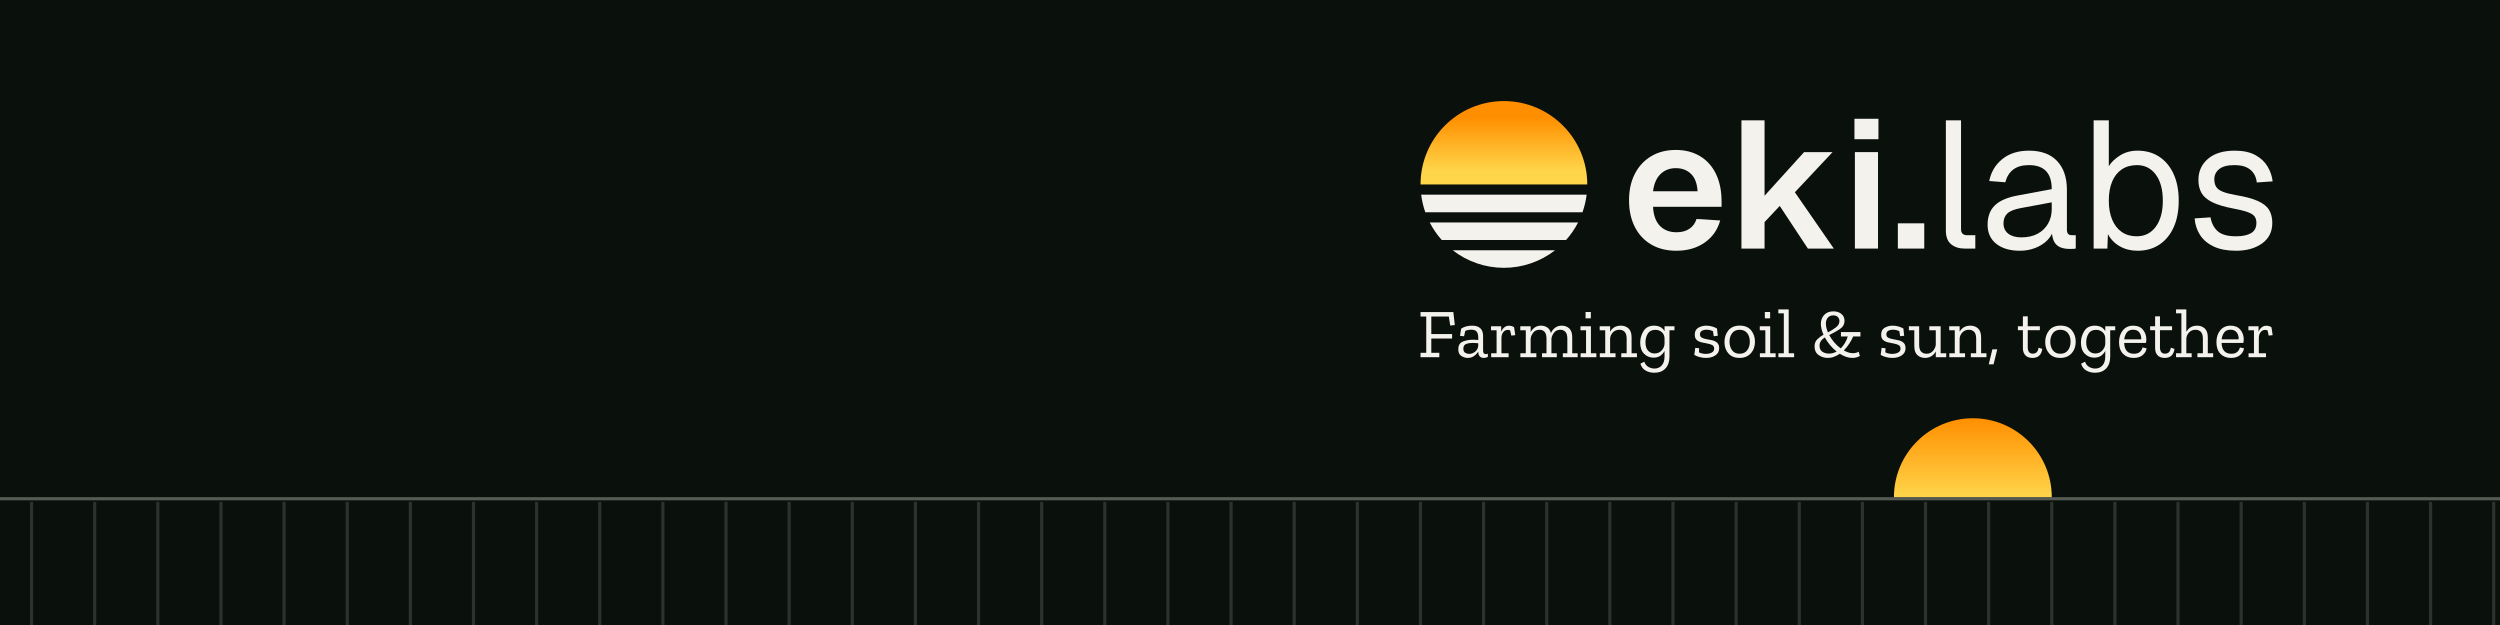
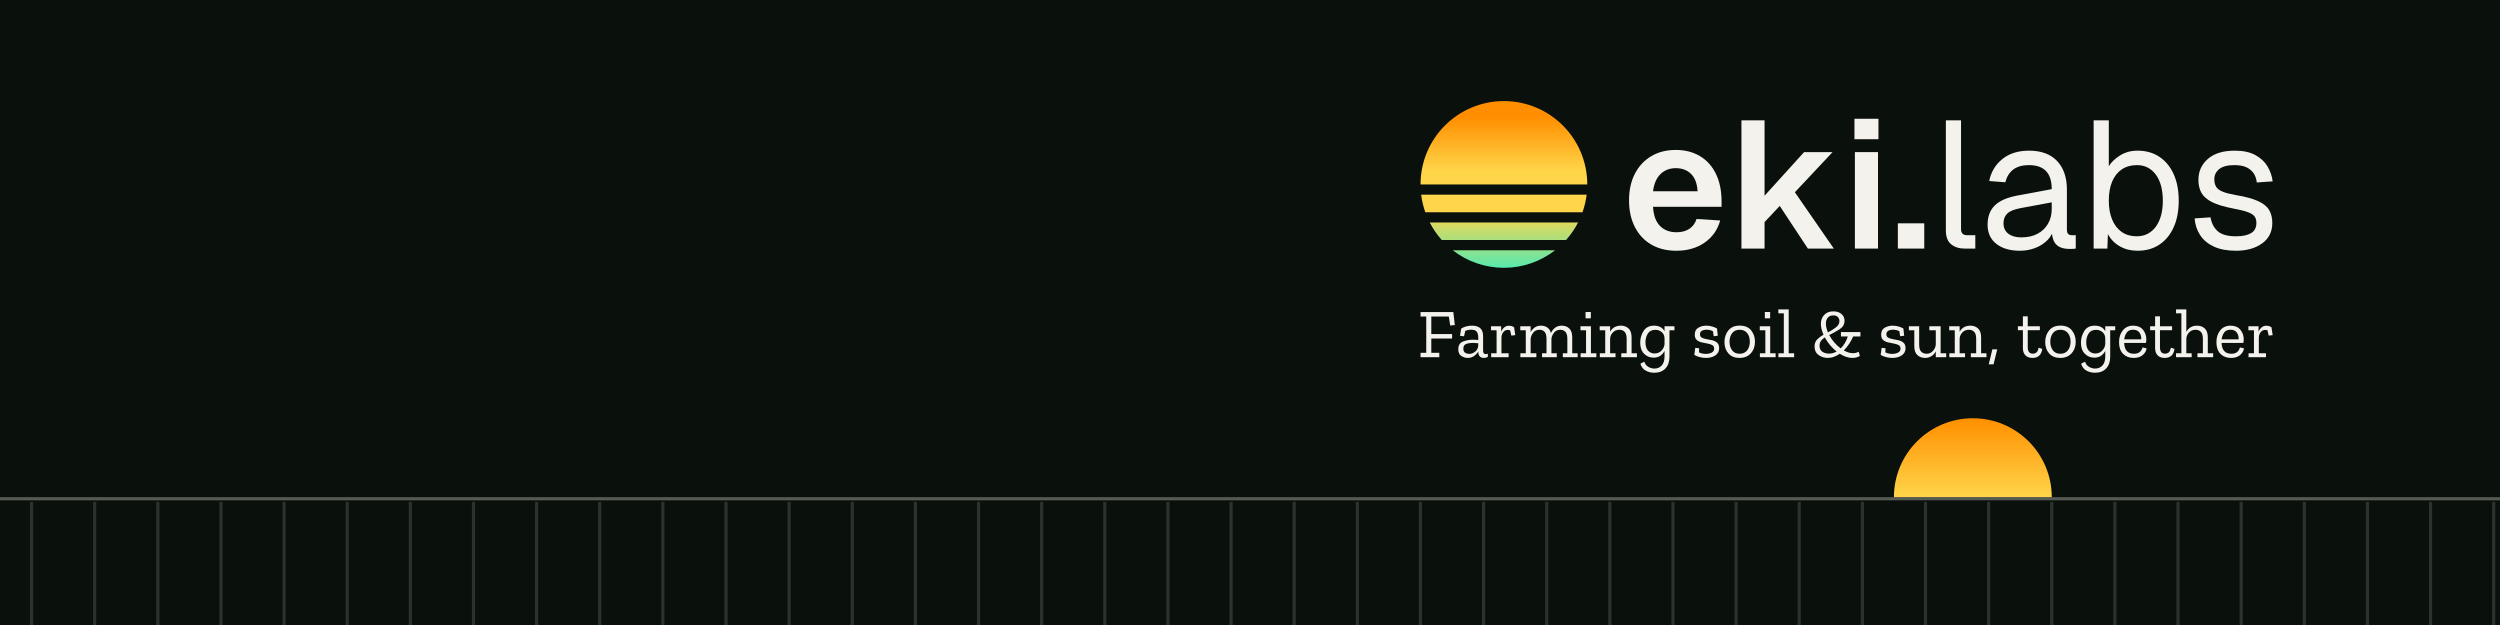
<svg xmlns="http://www.w3.org/2000/svg" width="1584" height="396" viewBox="0 0 1584 396">
  <rect width="1584" height="396" fill="#0A100C" />
  <rect x="19.0" y="318" width="2" height="78" fill="#2B332D" />
  <rect x="59.0" y="318" width="2" height="78" fill="#2B332D" />
  <rect x="99.0" y="318" width="2" height="78" fill="#2B332D" />
  <rect x="139.0" y="318" width="2" height="78" fill="#2B332D" />
  <rect x="179.0" y="318" width="2" height="78" fill="#2B332D" />
  <rect x="219.0" y="318" width="2" height="78" fill="#2B332D" />
  <rect x="259.0" y="318" width="2" height="78" fill="#2B332D" />
  <rect x="299.0" y="318" width="2" height="78" fill="#2B332D" />
  <rect x="339.0" y="318" width="2" height="78" fill="#2B332D" />
  <rect x="379.0" y="318" width="2" height="78" fill="#2B332D" />
  <rect x="419.0" y="318" width="2" height="78" fill="#2B332D" />
  <rect x="459.0" y="318" width="2" height="78" fill="#2B332D" />
  <rect x="499.0" y="318" width="2" height="78" fill="#2B332D" />
  <rect x="539.0" y="318" width="2" height="78" fill="#2B332D" />
  <rect x="579.0" y="318" width="2" height="78" fill="#2B332D" />
  <rect x="619.0" y="318" width="2" height="78" fill="#2B332D" />
  <rect x="659.0" y="318" width="2" height="78" fill="#2B332D" />
  <rect x="699.0" y="318" width="2" height="78" fill="#2B332D" />
  <rect x="739.0" y="318" width="2" height="78" fill="#2B332D" />
  <rect x="779.0" y="318" width="2" height="78" fill="#2B332D" />
  <rect x="819.0" y="318" width="2" height="78" fill="#2B332D" />
  <rect x="859.0" y="318" width="2" height="78" fill="#2B332D" />
  <rect x="899.0" y="318" width="2" height="78" fill="#2B332D" />
  <rect x="939.0" y="318" width="2" height="78" fill="#2B332D" />
  <rect x="979.0" y="318" width="2" height="78" fill="#2B332D" />
  <rect x="1019.0" y="318" width="2" height="78" fill="#2B332D" />
  <rect x="1059.0" y="318" width="2" height="78" fill="#2B332D" />
  <rect x="1099.0" y="318" width="2" height="78" fill="#2B332D" />
  <rect x="1139.0" y="318" width="2" height="78" fill="#2B332D" />
  <rect x="1179.0" y="318" width="2" height="78" fill="#2B332D" />
  <rect x="1219.0" y="318" width="2" height="78" fill="#2B332D" />
  <rect x="1259.0" y="318" width="2" height="78" fill="#2B332D" />
  <rect x="1299.0" y="318" width="2" height="78" fill="#2B332D" />
  <rect x="1339.0" y="318" width="2" height="78" fill="#2B332D" />
  <rect x="1379.0" y="318" width="2" height="78" fill="#2B332D" />
  <rect x="1419.0" y="318" width="2" height="78" fill="#2B332D" />
  <rect x="1459.0" y="318" width="2" height="78" fill="#2B332D" />
  <rect x="1499.0" y="318" width="2" height="78" fill="#2B332D" />
  <rect x="1539.0" y="318" width="2" height="78" fill="#2B332D" />
  <rect x="1579.0" y="318" width="2" height="78" fill="#2B332D" />
  <rect x="0" y="315.0" width="1584" height="2" fill="#555A52" />
  <defs>
    <linearGradient id="hs2" gradientUnits="userSpaceOnUse" x1="0" y1="265.0" x2="0" y2="315.0">
      <stop offset="0" stop-color="#FF8F00" />
      <stop offset="1" stop-color="#FFD54A" />
    </linearGradient>
  </defs>
  <path d="M1200 315.0A50 50 0 0 1 1300 315.0Z" fill="url(#hs2)" />
  <g transform="translate(900.05 157.50) scale(0.11446)">
    <defs>
-       <linearGradient id="eki-sun" gradientUnits="userSpaceOnUse" x1="0" y1="0" x2="0" y2="100">
+       <linearGradient id="eki-sun-full" gradientUnits="userSpaceOnUse" x1="0" y1="0" x2="0" y2="100">
        <stop offset="0" stop-color="#FF8F00" />
        <stop offset="0.1" stop-color="#FF8F00" />
        <stop offset="0.42" stop-color="#FFD54A" />
-         <stop offset="1" stop-color="#FFD54A" />
+         <stop offset="0.66" stop-color="#FFD54A" />
+         <stop offset="1" stop-color="#58E9AE" />
      </linearGradient>
    </defs>
    <g transform="translate(0 -816.5) scale(9.23)">
-       <path d="M0 50A50 50 0 0 1 100 50Z" fill="url(#eki-sun)" />
-       <path d="M0.38 56.14L99.62 56.14A50 50 0 0 1 97.14 66.67L2.86 66.67A50 50 0 0 1 0.38 56.14Z" fill="#F4F2EC" />
-       <path d="M5.51 72.81L94.49 72.81A50 50 0 0 1 87.27 83.33L12.73 83.33A50 50 0 0 1 5.51 72.81Z" fill="#F4F2EC" />
-       <path d="M19.31 89.47L80.69 89.47A50 50 0 0 1 50.00 100.00L50.00 100.00A50 50 0 0 1 19.31 89.47Z" fill="#F4F2EC" />
+       <path d="M0 50A50 50 0 0 1 100 50Z" fill="url(#eki-sun-full)" />
+       <path d="M0.38 56.14L99.62 56.14A50 50 0 0 1 97.14 66.67L2.86 66.67A50 50 0 0 1 0.38 56.14Z" fill="url(#eki-sun-full)" />
+       <path d="M5.51 72.81L94.49 72.81A50 50 0 0 1 87.27 83.33L12.73 83.33A50 50 0 0 1 5.51 72.81Z" fill="url(#eki-sun-full)" />
+       <path d="M19.31 89.47L80.69 89.47A50 50 0 0 1 50.00 100.00L50.00 100.00A50 50 0 0 1 19.31 89.47Z" fill="url(#eki-sun-full)" />
    </g>
    <g transform="translate(1115 0)">
      <path d="M300.6 12Q220.8 12 162.1 -22.4Q103.4 -56.8 71.3 -119.7Q39.2 -182.6 39.2 -267Q39.2 -351.4 71.3 -413.8Q103.4 -476.2 161.5 -511.1Q219.6 -546 298.2 -546Q374.4 -546 431.6 -511.9Q488.8 -477.8 520.1 -413.8Q551.4 -349.8 551.4 -260V-231.4H172Q175.8 -160.8 210.3 -125.6Q244.8 -90.4 302.2 -90.4Q345 -90.4 373.3 -109.5Q401.6 -128.6 413 -163.8L543.8 -155.6Q522.4 -78.2 457.7 -33.1Q393 12 300.6 12ZM172 -317.4H418.6Q414.6 -382.4 381.9 -413.8Q349.2 -445.2 298.2 -445.2Q246.8 -445.2 213.3 -412.3Q179.8 -379.4 172 -317.4Z" fill="#F4F2EC" />
      <path d="M661.4 0V-710H789.4V-292.6L1008.2 -534H1165.8L957.2 -311.8L1172.8 0H1029.2L873.4 -236L789.4 -146.8V0Z" fill="#F4F2EC" />
      <path d="M1289.4 0V-534H1417.4V0ZM1287 -605.4V-718.6H1419.8V-605.4Z" fill="#F4F2EC" />
      <path d="M1527.2 0V-139.8H1673.4V0Z" fill="#F4F2EC" />
      <path d="M1897 0Q1851 0 1822 -24Q1793 -48 1793 -100V-710H1877V-107Q1877 -91 1885.5 -82.5Q1894 -74 1910 -74H1956V0Z" fill="#F4F2EC" />
      <path d="M2203 12Q2121 12 2072.5 -26Q2024 -64 2024 -132Q2024 -200 2064 -239Q2104 -278 2191 -294L2379 -329Q2379 -396 2347.5 -429Q2316 -462 2253 -462Q2198 -462 2166 -437.5Q2134 -413 2122 -367L2033 -374Q2048 -449 2105.5 -495.5Q2163 -542 2253 -542Q2355 -542 2409 -484.5Q2463 -427 2463 -326V-107Q2463 -89 2469.5 -81.5Q2476 -74 2491 -74H2512V0Q2508 1 2499 1.5Q2490 2 2480 2Q2444 2 2421.5 -9.5Q2399 -21 2389 -45.5Q2379 -70 2379 -110L2389 -108Q2382 -74 2355 -46.5Q2328 -19 2288 -3.5Q2248 12 2203 12ZM2211 -62Q2264 -62 2301.5 -82.5Q2339 -103 2359 -138.5Q2379 -174 2379 -218V-256L2207 -224Q2153 -214 2132.5 -193.5Q2112 -173 2112 -140Q2112 -103 2138.5 -82.5Q2165 -62 2211 -62Z" fill="#F4F2EC" />
      <path d="M2854 12Q2799 12 2756 -12.5Q2713 -37 2690 -80L2687 0H2611V-710H2695V-456Q2715 -489 2757 -515.5Q2799 -542 2854 -542Q2924 -542 2975 -508Q3026 -474 3054 -412Q3082 -350 3082 -265Q3082 -180 3054 -118Q3026 -56 2975 -22Q2924 12 2854 12ZM2849 -68Q2916 -68 2955 -121Q2994 -174 2994 -265Q2994 -357 2955 -409.5Q2916 -462 2851 -462Q2802 -462 2767 -438.5Q2732 -415 2713.5 -371Q2695 -327 2695 -265Q2695 -205 2713.5 -160.5Q2732 -116 2766.5 -92Q2801 -68 2849 -68Z" fill="#F4F2EC" />
      <path d="M3399 12Q3326 12 3276.5 -11Q3227 -34 3200.5 -74.5Q3174 -115 3170 -167L3258 -173Q3266 -125 3297.5 -96.5Q3329 -68 3399 -68Q3453 -68 3482.5 -85.5Q3512 -103 3512 -142Q3512 -163 3502.5 -177Q3493 -191 3465 -201.5Q3437 -212 3383 -222Q3309 -236 3267 -257Q3225 -278 3208 -308Q3191 -338 3191 -380Q3191 -451 3243.5 -496.5Q3296 -542 3392 -542Q3462 -542 3506.5 -517.5Q3551 -493 3574 -454Q3597 -415 3602 -372L3514 -366Q3512 -391 3499 -413Q3486 -435 3460 -448.5Q3434 -462 3390 -462Q3333 -462 3306 -440Q3279 -418 3279 -384Q3279 -358 3289.5 -341.5Q3300 -325 3326.5 -314.5Q3353 -304 3399 -296Q3477 -283 3521 -263Q3565 -243 3582.5 -213.5Q3600 -184 3600 -142Q3600 -69 3543.5 -28.5Q3487 12 3399 12Z" fill="#F4F2EC" />
    </g>
    <g transform="translate(0.00 336.70) scale(1) translate(-0.00 -336.70)">
      <path d="M189.7 423.3 164.3 426 156.6 376H59.6V473.3H174.7V497.9H59.6V576.8H103.9V601.4H0V576.8H31.6V376H0V351.3H181.6ZM224.7 443.3Q238.2 434.4 253.2 430.6Q268.2 426.7 285.1 426.7Q346.3 426.7 346.3 484.1V565.7Q346.3 584.1 361 584.1Q367.5 584.1 372.5 581.8L372.9 599.5Q362.5 605.3 350.6 605.3Q320.2 605.3 319.4 570.7V569.9Q311.3 583.7 296.5 594.5Q281.7 605.3 260.9 605.3Q244 605.3 226.5 594.9Q209 584.5 209 557.2Q209 524.9 234.5 514.7Q260.1 504.5 289 504.5Q296.7 504.5 304.6 504.9Q312.5 505.2 319.4 506V490.6Q319.4 472.2 311.5 460.6Q303.6 449.1 280.5 449.1Q261.7 449.1 247.4 456L240.9 485.6L218.6 482.9ZM319.4 537.2V524.1Q312.1 523.7 304 522.9Q295.9 522.2 287.5 522.2Q268.2 522.2 252.6 528.1Q237 534.1 237 554.1Q237 570.7 247.4 576.8Q257.8 583 269 583Q286.7 583 302.3 570.7Q317.9 558.4 319.4 537.2ZM488.7 427.1Q507.2 427.1 518 436L524.5 479.1L502.6 481.8L496 452.5Q489.5 450.2 482.9 450.2Q467.9 450.2 457.9 462.7Q447.9 475.2 447.9 495.2V579.5H487.6V601.4H391V579.5H421V452.1H390.2V430.2H446.4V461Q451.4 446.8 462.7 436.9Q474.1 427.1 488.7 427.1ZM869.7 601.4H787.7V579.5H812.7V499.9Q812.7 472.2 801.8 460.8Q790.8 449.4 773.9 449.4Q750.4 449.4 737.7 467.2Q725 484.9 724.6 501V579.5H754.2V601.4H672.6V579.5H697.3V499.9Q697.3 471.8 686.5 460.6Q675.7 449.4 659.2 449.4Q635.3 449.4 622.8 466.6Q610.3 483.7 609.5 500.2V579.5H641.1V601.4H552.6V579.5H582.6V452.1H552.2V430.2H609.5V462.1Q618 446.8 632.2 436.8Q646.5 426.7 666.9 426.7Q686.9 426.7 701.7 436.8Q716.5 446.8 721.9 467.9Q729.6 449.8 744.8 438.3Q760 426.7 782.3 426.7Q806.9 426.7 823.3 442.1Q839.7 457.5 839.7 491.8V579.5H869.7ZM913.5 386V350.9H942.8V386ZM973.2 601.4H886.2V579.5H916.2V452.1H885.4V430.2H943.2V579.5H973.2ZM1197.9 601.4H1111.3V579.5H1141V499.9Q1141 472.2 1129.8 460.8Q1118.6 449.4 1101.3 449.4Q1078.2 449.4 1064.2 464.6Q1050.1 479.8 1049.4 499.5V579.5H1079.4V601.4H992.4V579.5H1022.4V452.1H991.7V430.2H1049.4V460.6Q1067.8 426.7 1109.4 426.7Q1134.4 426.7 1151.4 442.1Q1168.3 457.5 1168.3 491.8V579.5H1197.9ZM1405.7 452.1H1378V599.1Q1378 639.5 1355.9 663.4Q1333.8 687.3 1293.7 687.3Q1266.8 687.3 1245.4 674.9Q1224.1 662.6 1217.2 636.9L1238.7 626.1Q1245.2 646.1 1261.4 655.1Q1277.6 664.2 1294.9 664.2Q1319.5 664.2 1335.1 647Q1350.7 629.9 1350.7 598V566.4Q1343 581.4 1328.4 592.6Q1313.7 603.8 1289.5 603.8Q1259.1 603.8 1237.5 582.2Q1216 560.7 1216 520.3Q1216 486 1234.5 456.4Q1252.9 426.7 1292.6 426.7Q1333.4 426.7 1350.7 457.1V430.2H1405.7ZM1350.7 527.6V497.9Q1350.7 476.4 1335.9 463.1Q1321.1 449.8 1299.9 449.8Q1271 449.8 1258.1 470.6Q1245.2 491.4 1245.2 518.3Q1245.2 549.9 1259.7 565.3Q1274.1 580.7 1295.3 580.7Q1319.9 580.7 1334.9 563.7Q1349.9 546.8 1350.7 527.6ZM1653.1 551.8Q1653.1 576.8 1632.2 591.1Q1611.2 605.3 1580.4 605.3Q1562.3 605.3 1544.4 600.5Q1526.5 595.7 1515.4 588.4L1520.8 549.5L1542.3 551.8L1541.2 574.5Q1558.9 583 1579.3 583Q1597.3 583 1611.4 575.9Q1625.4 568.7 1625.4 554.1Q1625.4 539.9 1614.7 534.1Q1603.9 528.3 1587.9 525.6Q1571.9 522.9 1555.8 519.1Q1539.6 515.3 1528.8 505.8Q1518.1 496.4 1518.1 476.4Q1518.1 449.1 1538.1 437.9Q1558.1 426.7 1581.6 426.7Q1599.3 426.7 1614.9 431.4Q1630.4 436 1641.2 442.5L1645.4 482.5L1623.1 485.2L1618.9 457.5Q1602.7 449.1 1583.9 449.1Q1567.7 449.1 1557.3 455.2Q1546.9 461.4 1546.9 474.5Q1546.9 487.9 1557.7 493.5Q1568.5 499.1 1584.3 501.6Q1600 504.1 1615.8 507.9Q1631.6 511.8 1642.4 521.6Q1653.1 531.4 1653.1 551.8ZM1851.3 515.6Q1851.3 554.5 1828.2 579.9Q1805.1 605.3 1765.5 605.3Q1726.6 605.3 1704.5 580.7Q1682.4 556 1682.4 517.2Q1682.4 479.8 1703.9 453.1Q1725.5 426.4 1767 426.4Q1809 426.4 1830.2 452.7Q1851.3 479.1 1851.3 515.6ZM1822.8 515.3Q1822.8 486 1808 467.7Q1793.2 449.4 1766.3 449.4Q1739.3 449.4 1724.9 468.3Q1710.5 487.2 1710.5 515.6Q1710.5 543.7 1724.7 563Q1739 582.2 1766.3 582.2Q1793.6 582.2 1808.2 563.2Q1822.8 544.1 1822.8 515.3ZM1906 386V350.9H1935.2V386ZM1965.6 601.4H1878.6V579.5H1908.7V452.1H1877.9V430.2H1935.6V579.5H1965.6ZM2068 601.4H1981V579.5H2011V358.6H1980.6V336.7H2038V579.5H2068ZM2327.3 462.1H2435.1V486.4H2394.7Q2387.4 504.5 2374.1 525.3Q2360.8 546 2343.1 563.7Q2370 579.1 2394.3 579.1Q2410.4 579.1 2425.5 571L2432 594.5Q2412.8 605.3 2390.4 605.3Q2372.7 605.3 2355.2 599.1Q2337.7 593 2320.8 582.2Q2305.8 592.6 2289 598.9Q2272.3 605.3 2254.2 605.3Q2226.1 605.3 2203.6 589.3Q2181.1 573.4 2181.1 542.2Q2181.1 517.2 2196.1 502.4Q2211.1 487.5 2230.7 476.8Q2216.1 443.7 2216.1 417.1Q2216.1 387.1 2234.4 367.3Q2252.7 347.5 2285.4 347.5Q2312.3 347.5 2329.6 361.7Q2347 376 2347 399.4Q2347 428.7 2320.8 445.8Q2294.6 462.9 2262.3 478.7Q2286.2 522.9 2325.8 552.6Q2339.6 539.1 2349.6 522Q2359.7 504.9 2365 486.4H2327.3ZM2318.9 400.6Q2318.9 389.4 2310.6 379.6Q2302.3 369.8 2284.6 369.8Q2265 369.8 2254.4 382.7Q2243.8 395.6 2243.8 414.8Q2243.8 437.5 2255.4 464.1Q2280 451 2299.4 436.2Q2318.9 421.4 2318.9 400.6ZM2238.1 491.8Q2224.6 499.9 2216.7 511Q2208.8 522.2 2208.8 538Q2208.8 560.7 2224.4 571Q2240 581.4 2261.1 581.4Q2282.7 581.4 2303.5 569.9Q2263.1 538 2238.1 491.8ZM2684.8 551.8Q2684.8 576.8 2663.8 591.1Q2642.9 605.3 2612.1 605.3Q2594 605.3 2576.1 600.5Q2558.2 595.7 2547.1 588.4L2552.4 549.5L2574 551.8L2572.8 574.5Q2590.5 583 2610.9 583Q2629 583 2643.1 575.9Q2657.1 568.7 2657.1 554.1Q2657.1 539.9 2646.3 534.1Q2635.6 528.3 2619.6 525.6Q2603.6 522.9 2587.5 519.1Q2571.3 515.3 2560.5 505.8Q2549.8 496.4 2549.8 476.4Q2549.8 449.1 2569.8 437.9Q2589.8 426.7 2613.2 426.7Q2630.9 426.7 2646.5 431.4Q2662.1 436 2672.9 442.5L2677.1 482.5L2654.8 485.2L2650.6 457.5Q2634.4 449.1 2615.6 449.1Q2599.4 449.1 2589 455.2Q2578.6 461.4 2578.6 474.5Q2578.6 487.9 2589.4 493.5Q2600.2 499.1 2615.9 501.6Q2631.7 504.1 2647.5 507.9Q2663.3 511.8 2674 521.6Q2684.8 531.4 2684.8 551.8ZM2909.9 601.4H2852.2V569.1Q2844.1 585.3 2828.5 595.3Q2813 605.3 2792.6 605.3Q2767.6 605.3 2750.4 589.7Q2733.3 574.1 2733.3 539.9V452.1H2703.3V430.2H2760.2V532.2Q2760.2 559.9 2771.8 571Q2783.3 582.2 2801.4 582.2Q2823.4 582.2 2837.4 565.7Q2851.4 549.1 2852.2 530.6V452.1H2816.4V430.2H2879.1V579.5H2909.9ZM3132.7 601.4H3046.2V579.5H3075.8V499.9Q3075.8 472.2 3064.6 460.8Q3053.5 449.4 3036.2 449.4Q3013.1 449.4 2999 464.6Q2985 479.8 2984.2 499.5V579.5H3014.2V601.4H2927.2V579.5H2957.3V452.1H2926.5V430.2H2984.2V460.6Q3002.7 426.7 3044.2 426.7Q3069.2 426.7 3086.2 442.1Q3103.1 457.5 3103.1 491.8V579.5H3132.7ZM3145.4 640.7 3165.4 557.6H3192.4L3172 640.7ZM3441.7 555.3Q3434.8 605.3 3387.5 605.3Q3361.7 605.3 3348 590.7Q3334.4 576.1 3334.4 551V451.8H3306.7V430.2H3334.4V375.2H3361.3V430.2H3428.3V451.8H3361.3V547.6Q3361.3 563 3368 572.4Q3374.8 581.8 3390.2 581.8Q3400.2 581.8 3408.8 575.7Q3417.5 569.5 3421.3 548.7ZM3626.8 515.6Q3626.8 554.5 3603.7 579.9Q3580.7 605.3 3541 605.3Q3502.2 605.3 3480 580.7Q3457.9 556 3457.9 517.2Q3457.9 479.8 3479.5 453.1Q3501 426.4 3542.6 426.4Q3584.5 426.4 3605.7 452.7Q3626.8 479.1 3626.8 515.6ZM3598.4 515.3Q3598.4 486 3583.5 467.7Q3568.7 449.4 3541.8 449.4Q3514.9 449.4 3500.4 468.3Q3486 487.2 3486 515.6Q3486 543.7 3500.2 563Q3514.5 582.2 3541.8 582.2Q3569.1 582.2 3583.7 563.2Q3598.4 544.1 3598.4 515.3ZM3845.4 452.1H3817.7V599.1Q3817.7 639.5 3795.6 663.4Q3773.4 687.3 3733.4 687.3Q3706.5 687.3 3685.1 674.9Q3663.8 662.6 3656.8 636.9L3678.4 626.1Q3684.9 646.1 3701.1 655.1Q3717.3 664.2 3734.6 664.2Q3759.2 664.2 3774.8 647Q3790.4 629.9 3790.4 598V566.4Q3782.7 581.4 3768.1 592.6Q3753.4 603.8 3729.2 603.8Q3698.8 603.8 3677.2 582.2Q3655.7 560.7 3655.7 520.3Q3655.7 486 3674.2 456.4Q3692.6 426.7 3732.3 426.7Q3773.1 426.7 3790.4 457.1V430.2H3845.4ZM3790.4 527.6V497.9Q3790.4 476.4 3775.6 463.1Q3760.7 449.8 3739.6 449.8Q3710.7 449.8 3697.8 470.6Q3684.9 491.4 3684.9 518.3Q3684.9 549.9 3699.4 565.3Q3713.8 580.7 3735 580.7Q3759.6 580.7 3774.6 563.7Q3789.6 546.8 3790.4 527.6ZM4019.3 552.2Q4015.9 574.1 3997.4 589.7Q3978.9 605.3 3947.4 605.3Q3911.2 605.3 3888.9 582.6Q3866.6 559.9 3866.6 518.3Q3866.6 478.3 3887.7 452.5Q3908.9 426.7 3945.1 426.7Q3980.5 426.7 3998.9 449.1Q4017.4 471.4 4017.8 501.8Q4017.8 511.8 4015.5 522.2H3895Q3897.4 582.2 3949.3 582.2Q3969.7 582.2 3981.2 572.6Q3992.8 563 3996.6 547.2ZM3989.3 502.2Q3991.2 482.9 3980.3 466Q3969.3 449.1 3944.3 449.1Q3920.4 449.1 3909.3 464.8Q3898.1 480.6 3895.4 502.2ZM4173.6 555.3Q4166.7 605.3 4119.4 605.3Q4093.6 605.3 4079.9 590.7Q4066.3 576.1 4066.3 551V451.8H4038.6V430.2H4066.3V375.2H4093.2V430.2H4160.2V451.8H4093.2V547.6Q4093.2 563 4100 572.4Q4106.7 581.8 4122.1 581.8Q4132.1 581.8 4140.7 575.7Q4149.4 569.5 4153.3 548.7ZM4387.6 601.4H4300.6V579.5H4330.7V499.9Q4330.7 472.2 4319.3 460.8Q4307.9 449.4 4290.2 449.4Q4267.9 449.4 4253.9 464.6Q4239.8 479.8 4239.1 498.7V579.5H4268.7V601.4H4182.1V579.5H4211.7V358.6H4182.1V336.7H4239.1V461Q4257.9 426.7 4299.1 426.7Q4324.1 426.7 4341 442.1Q4358 457.5 4358 491.8V579.5H4387.6ZM4558.5 552.2Q4555 574.1 4536.5 589.7Q4518.1 605.3 4486.5 605.3Q4450.3 605.3 4428 582.6Q4405.7 559.9 4405.7 518.3Q4405.7 478.3 4426.9 452.5Q4448 426.7 4484.2 426.7Q4519.6 426.7 4538.1 449.1Q4556.5 471.4 4556.9 501.8Q4556.9 511.8 4554.6 522.2H4434.2Q4436.5 582.2 4488.4 582.2Q4508.8 582.2 4520.4 572.6Q4531.9 563 4535.8 547.2ZM4528.4 502.2Q4530.4 482.9 4519.4 466Q4508.4 449.1 4483.4 449.1Q4459.6 449.1 4448.4 464.8Q4437.2 480.6 4434.5 502.2ZM4681.2 427.1Q4699.7 427.1 4710.5 436L4717 479.1L4695.1 481.8L4688.5 452.5Q4682 450.2 4675.4 450.2Q4660.4 450.2 4650.4 462.7Q4640.4 475.2 4640.4 495.2V579.5H4680.1V601.4H4583.5V579.5H4613.5V452.1H4582.7V430.2H4638.9V461Q4643.9 446.8 4655.2 436.9Q4666.6 427.1 4681.2 427.1Z" fill="#F4F2EC" />
    </g>
  </g>
</svg>
